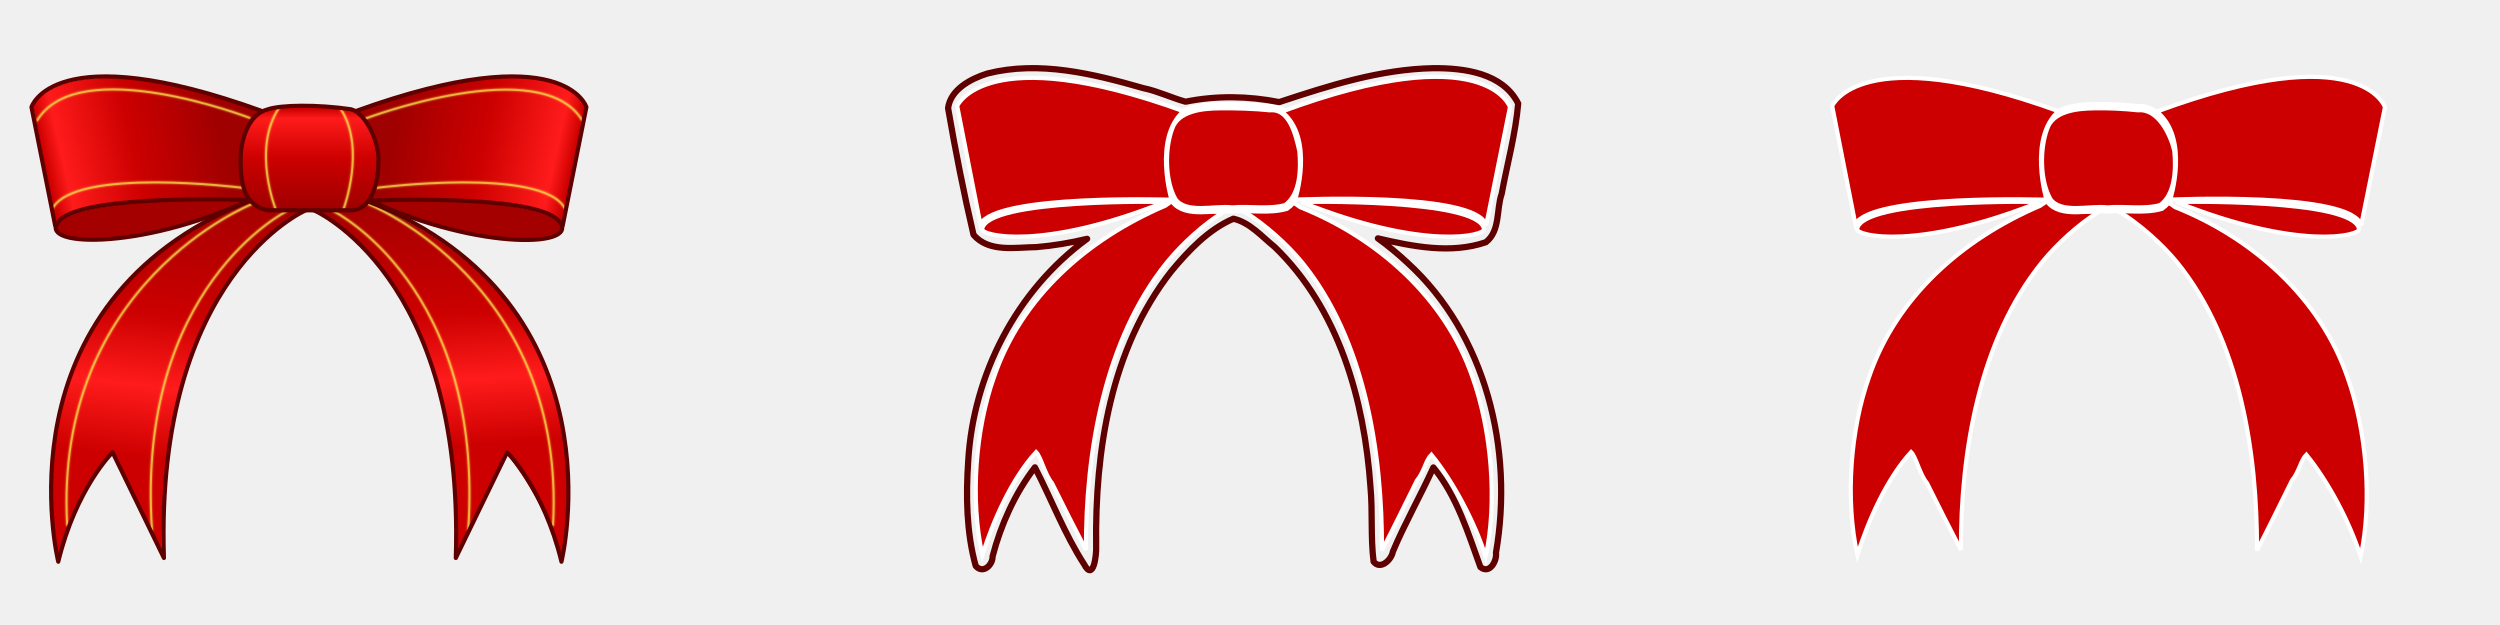
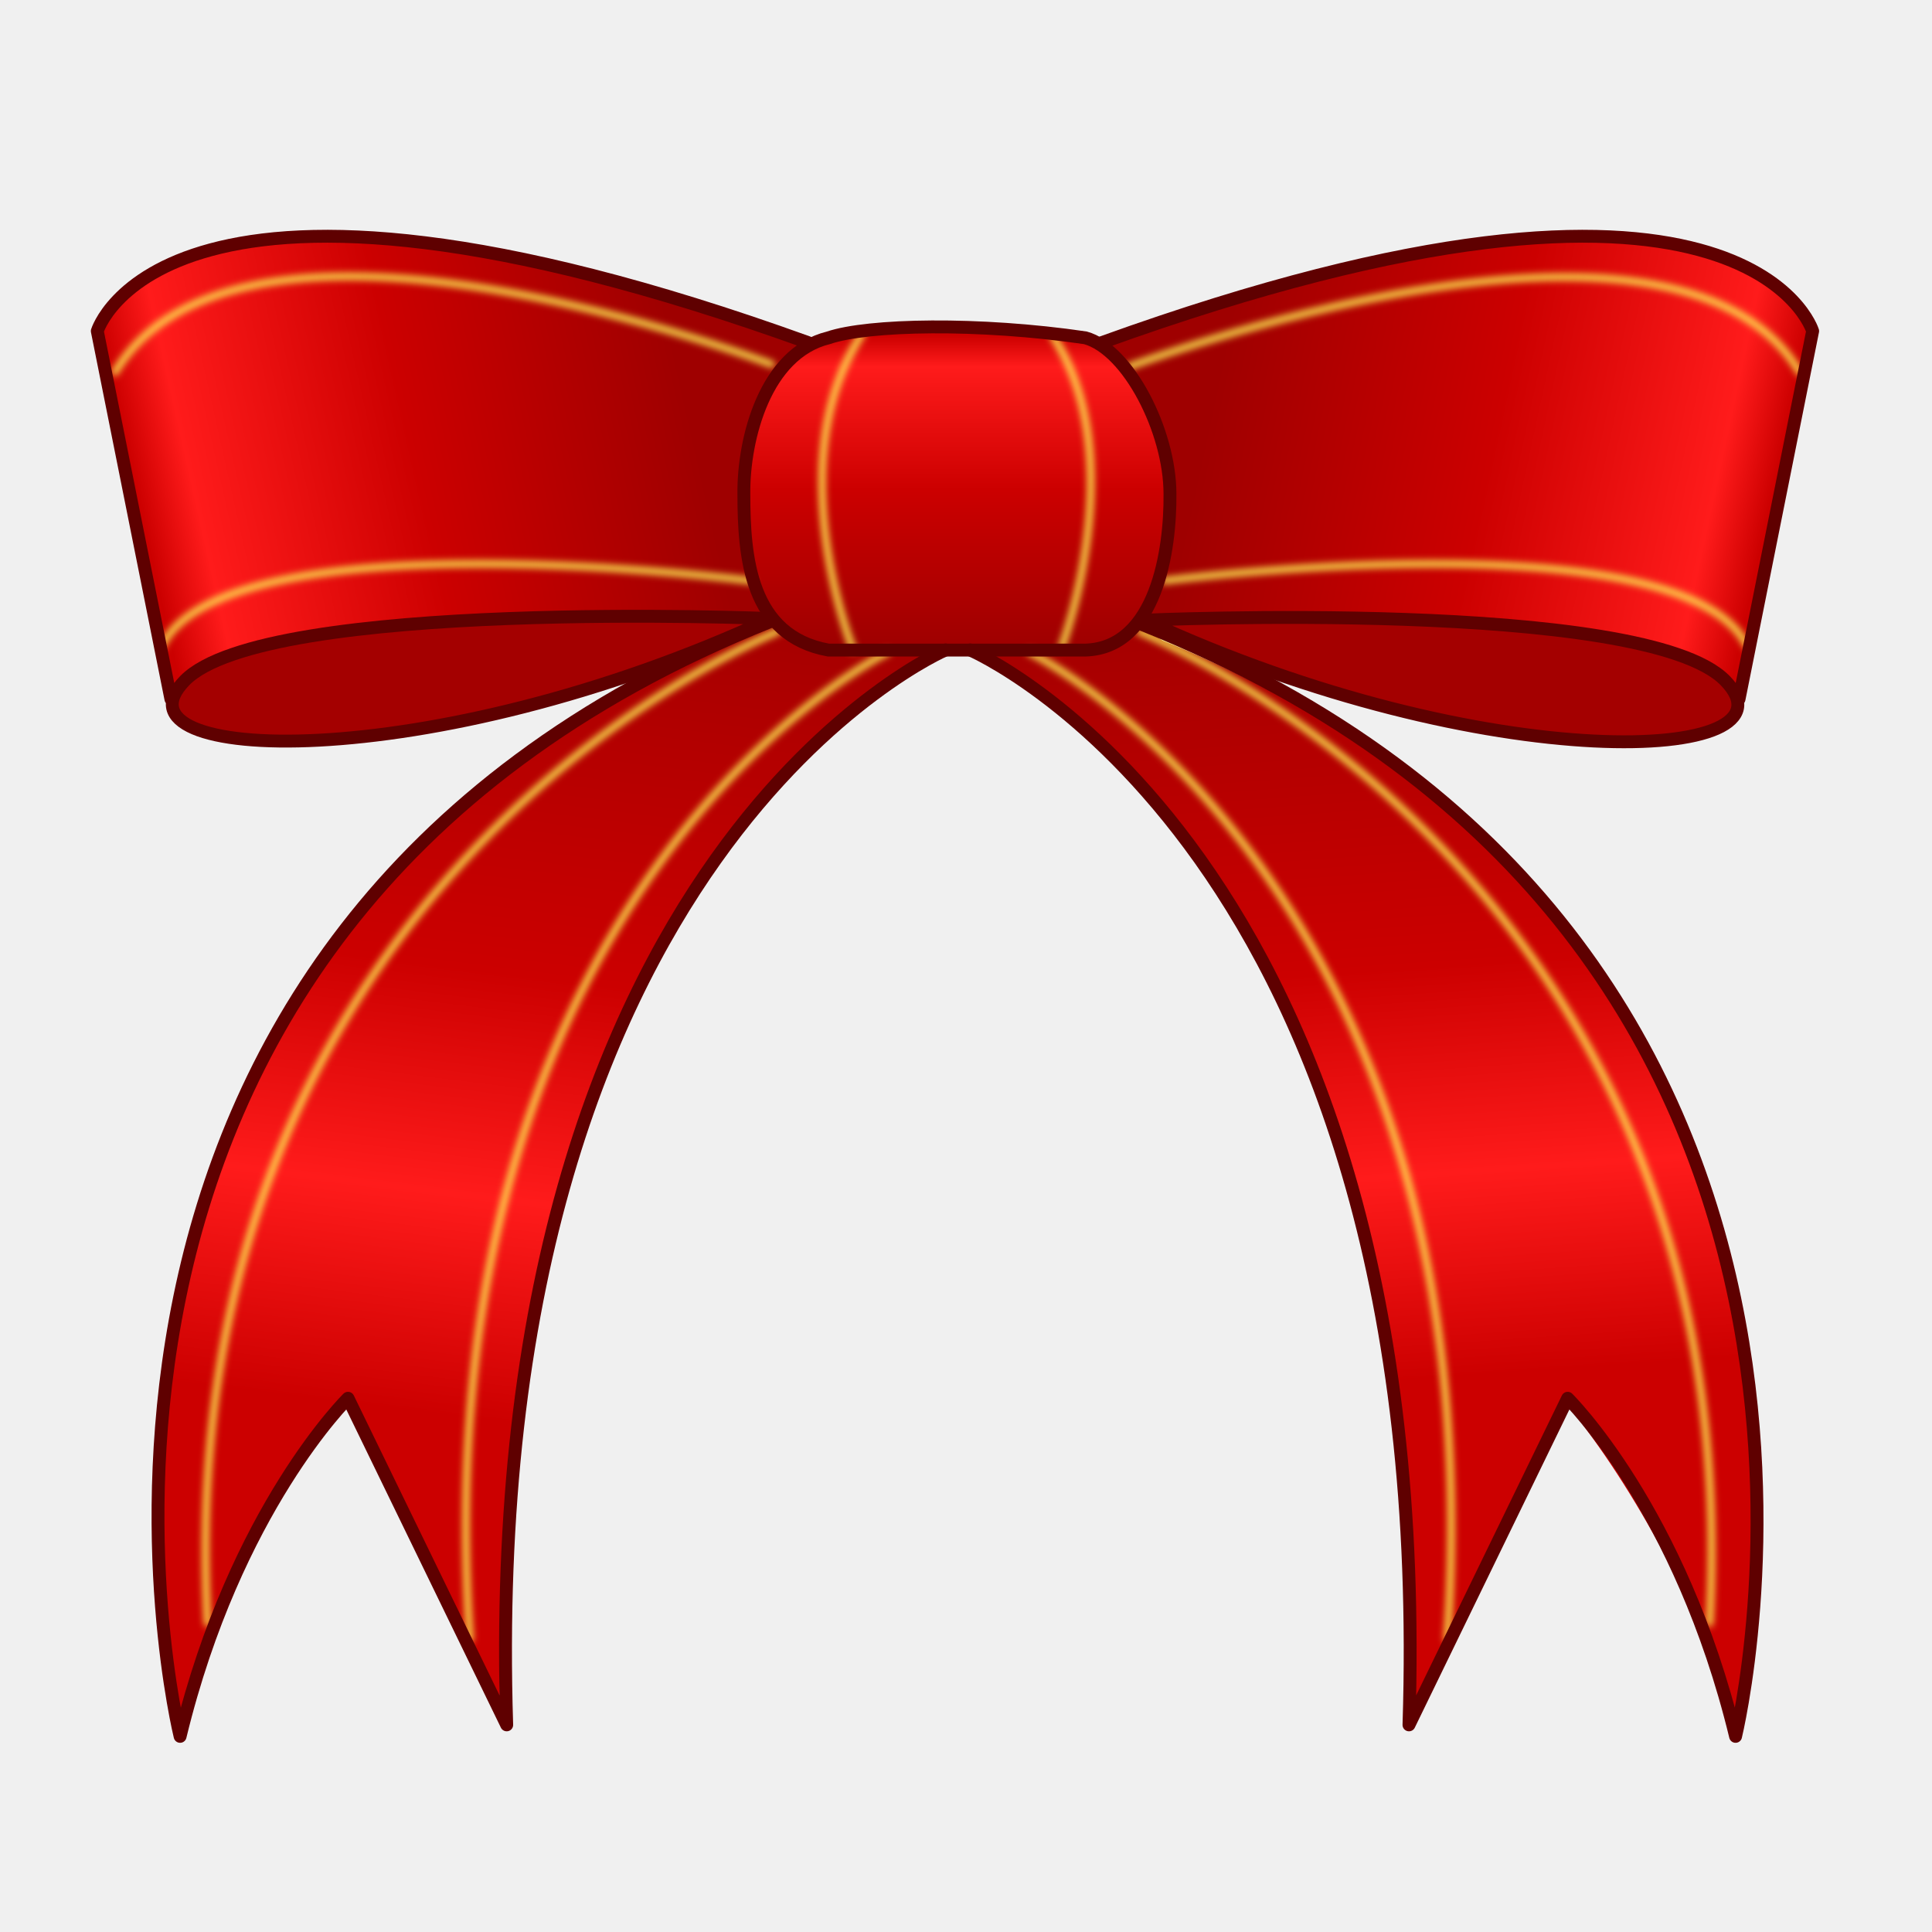
- <svg xmlns="http://www.w3.org/2000/svg" xmlns:xlink="http://www.w3.org/1999/xlink" width="1200" height="300" id="svg2" version="1.1">
+ <svg xmlns="http://www.w3.org/2000/svg" xmlns:xlink="http://www.w3.org/1999/xlink" width="300" height="300" id="svg2" version="1.1">
  <defs id="defs4">
    <linearGradient id="linearGradient3997">
      <stop id="stop3999" offset="0" style="stop-color:#cc0000;stop-opacity:1;" />
      <stop style="stop-color:#ff1b1b;stop-opacity:1;" offset="0.248" id="stop4001" />
      <stop style="stop-color:#cc0000;stop-opacity:1;" offset="0.5" id="stop4003" />
      <stop id="stop4005" offset="1" style="stop-color:#9f0000;stop-opacity:1;" />
    </linearGradient>
    <linearGradient id="linearGradient3943">
      <stop style="stop-color:#cc0000;stop-opacity:1;" offset="0" id="stop3945" />
      <stop id="stop3953" offset="0.1" style="stop-color:#ff1b1b;stop-opacity:1;" />
      <stop id="stop3951" offset="0.5" style="stop-color:#cc0000;stop-opacity:1;" />
      <stop style="stop-color:#9f0000;stop-opacity:1;" offset="1" id="stop3947" />
    </linearGradient>
    <filter id="filter3932" color-interpolation-filters="sRGB">
      <feGaussianBlur stdDeviation="0.592" id="feGaussianBlur3934" />
    </filter>
    <linearGradient xlink:href="#linearGradient3997" id="linearGradient4083" gradientUnits="userSpaceOnUse" x1="373.924" y1="540.763" x2="365.141" y2="413.263" />
    <linearGradient xlink:href="#linearGradient3997" id="linearGradient4085" gradientUnits="userSpaceOnUse" x1="184.927" y1="545.986" x2="201.871" y2="408.313" />
    <linearGradient xlink:href="#linearGradient3943" id="linearGradient4087" gradientUnits="userSpaceOnUse" x1="279.979" y1="380.227" x2="279.979" y2="428.138" />
    <linearGradient xlink:href="#linearGradient3943" id="linearGradient4089" gradientUnits="userSpaceOnUse" x1="153.78" y1="409.919" x2="238.026" y2="390.979" />
    <linearGradient xlink:href="#linearGradient3943" id="linearGradient4091" gradientUnits="userSpaceOnUse" x1="409.286" y1="391.944" x2="323.25" y2="373.373" />
    <linearGradient xlink:href="#linearGradient3997" id="linearGradient4128" gradientUnits="userSpaceOnUse" x1="373.924" y1="540.763" x2="365.141" y2="413.263" />
    <linearGradient xlink:href="#linearGradient3997" id="linearGradient4130" gradientUnits="userSpaceOnUse" x1="184.927" y1="545.986" x2="201.871" y2="408.313" />
    <linearGradient xlink:href="#linearGradient3943" id="linearGradient4132" gradientUnits="userSpaceOnUse" x1="279.979" y1="380.227" x2="279.979" y2="428.138" />
    <linearGradient xlink:href="#linearGradient3943" id="linearGradient4134" gradientUnits="userSpaceOnUse" x1="153.78" y1="409.919" x2="238.026" y2="390.979" />
    <linearGradient xlink:href="#linearGradient3943" id="linearGradient4136" gradientUnits="userSpaceOnUse" x1="409.286" y1="391.944" x2="323.25" y2="373.373" />
    <linearGradient xlink:href="#linearGradient3997" id="linearGradient4173" gradientUnits="userSpaceOnUse" x1="373.924" y1="540.763" x2="365.141" y2="413.263" />
    <linearGradient xlink:href="#linearGradient3997" id="linearGradient4175" gradientUnits="userSpaceOnUse" x1="184.927" y1="545.986" x2="201.871" y2="408.313" />
    <linearGradient xlink:href="#linearGradient3943" id="linearGradient4177" gradientUnits="userSpaceOnUse" x1="279.979" y1="380.227" x2="279.979" y2="428.138" />
    <linearGradient xlink:href="#linearGradient3943" id="linearGradient4179" gradientUnits="userSpaceOnUse" x1="153.78" y1="409.919" x2="238.026" y2="390.979" />
    <linearGradient xlink:href="#linearGradient3943" id="linearGradient4181" gradientUnits="userSpaceOnUse" x1="409.286" y1="391.944" x2="323.25" y2="373.373" />
    <linearGradient xlink:href="#linearGradient3943" id="linearGradient4184" gradientUnits="userSpaceOnUse" x1="409.286" y1="391.944" x2="323.25" y2="373.373" gradientTransform="translate(-131.3198,424.2641)" />
    <linearGradient xlink:href="#linearGradient3943" id="linearGradient4187" gradientUnits="userSpaceOnUse" x1="153.78" y1="409.919" x2="238.026" y2="390.979" gradientTransform="translate(-131.3198,424.2641)" />
    <linearGradient xlink:href="#linearGradient3943" id="linearGradient4190" gradientUnits="userSpaceOnUse" x1="279.979" y1="380.227" x2="279.979" y2="428.138" gradientTransform="translate(-131.3198,424.2641)" />
    <linearGradient xlink:href="#linearGradient3997" id="linearGradient4193" gradientUnits="userSpaceOnUse" x1="184.927" y1="545.986" x2="201.871" y2="408.313" gradientTransform="translate(-131.3198,424.2641)" />
    <linearGradient xlink:href="#linearGradient3997" id="linearGradient4196" gradientUnits="userSpaceOnUse" x1="373.924" y1="540.763" x2="365.141" y2="413.263" gradientTransform="translate(-131.3198,424.2641)" />
  </defs>
  <g id="layer1" transform="translate(0,-752.3622)">
    <g id="g4198">
      <path id="path3815" d="m 115.466,849.305 c 0,0 -85.377,-1.831 -87.679,13.036 -0.487,3.144 28.75,10.536 87.679,-13.036 z" style="fill:#a40000;stroke:#a40000;stroke-width:2;stroke-linecap:butt;stroke-linejoin:miter;stroke-miterlimit:4;stroke-opacity:1;stroke-dasharray:none" />
      <path style="fill:url(#linearGradient4196);fill-opacity:1;stroke:none" d="m 180.519,851.84 c 37.071,14.824 69.602,43.511 82.699,81.829 8.995,25.198 11.963,59.448 6.256,85.818 -5.074,-16.329 -15.658,-36.206 -26.067,-48.897 -2.748,2.77 -3.402,8.171 -6.923,12.413 -4.655,9.379 -12.324,25.034 -16.774,33.52 0.219,-46.759 -8.136,-101.046 -38.305,-138.2 -7.283,-8.895 -17.943,-18.302 -27.731,-24.371 7.511,-0.506 15.895,-5.92 23.198,-4.61 z" id="path3829" />
      <path id="path3825" d="m 115.694,851.126 c -37.606,16.074 -69.066,43.869 -82.164,82.186 -8.995,25.198 -11.501,58.877 -5.616,85.425 5.074,-16.329 14.125,-36.706 25.784,-49.397 2.391,2.413 4.116,10.671 7.637,14.913 4.655,9.379 11.832,23.591 16.282,32.077 -0.219,-46.759 8.807,-101.031 38.976,-138.186 7.283,-8.895 17.408,-18.123 27.195,-24.193 -7.511,-0.506 -16.073,1.759 -24.27,-5.503 z" style="fill:url(#linearGradient4193);fill-opacity:1;stroke:none" />
      <path id="path3819" d="m 141.801,803.367 c -8.43,0.038 -20.714,1.265 -23.786,10.67 -3.605,9.865 -3.527,25.336 1.808,34.589 5.901,7.683 19.697,3.179 28.031,4.29 8.347,-0.789 17.757,1.109 25.848,-1.232 7.862,-5.566 8.141,-18.204 7.335,-26.884 -1.8,-8.277 -8.19,-21.374 -18.403,-20.497 -6.798,-0.733 -13.996,-1.089 -20.834,-0.936 z" style="fill:url(#linearGradient4190);fill-opacity:1;stroke:none" />
      <path id="path3805" style="fill:url(#linearGradient4187);fill-opacity:1;stroke:none" d="m 15.823,803.233 11.133,56.735 c 7.554,-14.553 91.724,-11.735 91.724,-11.735 0,0 -8.822,-29.344 5.714,-42.5 -95,-34.464 -108.571,-2.5 -108.571,-2.5 z" />
      <path d="m 281.143,803.747 -11.429,56.791 c -4.161,-16.339 -91.633,-12.367 -91.633,-12.367 0,0 9.437,-29.431 -6.45,-42.23 98.018,-36.254 109.511,-2.195 109.511,-2.195 z" style="fill:url(#linearGradient4184);fill-opacity:1;stroke:none" id="path3807" />
      <path style="fill:#a40000;stroke:#a40000;stroke-width:2;stroke-linecap:butt;stroke-linejoin:miter;stroke-miterlimit:4;stroke-opacity:1;stroke-dasharray:none" d="m 181.024,849.305 c 0,0 85.377,-1.831 87.679,13.036 0.487,3.144 -28.75,10.536 -87.679,-13.036 z" id="path3817" />
    </g>
    <g id="g3892" style="filter:url(#filter3932)" transform="translate(-212.7484,357.1212)">
      <path id="path3872" d="m 345.222,496.125 c 0,0 -11.712,-29.174 1.385,-49.028" style="fill:none;stroke:#fce94f;stroke-width:1;stroke-linecap:round;stroke-linejoin:round;stroke-miterlimit:4;stroke-opacity:1;stroke-dasharray:none" />
      <path style="fill:none;stroke:#fce94f;stroke-width:1;stroke-linecap:round;stroke-linejoin:round;stroke-miterlimit:4;stroke-opacity:1;stroke-dasharray:none" d="m 372.67,496.526 c 0,0 72.788,36.197 64.809,153.283" id="path3880" />
      <path style="fill:none;stroke:#fce94f;stroke-width:1;stroke-linecap:round;stroke-linejoin:round;stroke-miterlimit:4;stroke-opacity:1;stroke-dasharray:none" d="m 377.642,495.62 c 0,0 10.954,-29.205 -1.385,-48.144" id="path3874" />
      <path id="path3876" d="m 350.523,496.526 c 0,0 -72.788,36.197 -64.809,153.283" style="fill:none;stroke:#fce94f;stroke-width:1;stroke-linecap:round;stroke-linejoin:round;stroke-miterlimit:4;stroke-opacity:1;stroke-dasharray:none" />
      <path style="fill:none;stroke:#fce94f;stroke-width:1;stroke-linecap:round;stroke-linejoin:round;stroke-miterlimit:4;stroke-opacity:1;stroke-dasharray:none" d="m 333.533,493.283 c 0,0 -95.012,37.712 -88.547,154.04" id="path3878" />
      <path style="fill:none;stroke:#fce94f;stroke-width:1;stroke-linecap:round;stroke-linejoin:round;stroke-miterlimit:4;stroke-opacity:1;stroke-dasharray:none" d="m 393.501,485.414 c 0,0 80.172,-10.354 90.526,10.102" id="path3888" />
      <path id="path3882" d="m 389.66,493.283 c 0,0 95.012,37.712 88.547,154.04" style="fill:none;stroke:#fce94f;stroke-width:1;stroke-linecap:round;stroke-linejoin:round;stroke-miterlimit:4;stroke-opacity:1;stroke-dasharray:none" />
      <path id="path3884" d="m 329.31,485.414 c 0,0 -81.065,-10.354 -91.419,10.102" style="fill:none;stroke:#fce94f;stroke-width:1;stroke-linecap:round;stroke-linejoin:round;stroke-miterlimit:4;stroke-opacity:1;stroke-dasharray:none" />
      <path style="fill:none;stroke:#fce94f;stroke-width:1;stroke-linecap:round;stroke-linejoin:round;stroke-miterlimit:4;stroke-opacity:1;stroke-dasharray:none" d="m 332.593,451.827 c 0,0 -82.327,-31.567 -102.025,1.263" id="path3886" />
      <path id="path3890" d="m 388.075,452.184 c 0,0 84.47,-31.924 104.168,0.906" style="fill:none;stroke:#fce94f;stroke-width:1;stroke-linecap:round;stroke-linejoin:round;stroke-miterlimit:4;stroke-opacity:1;stroke-dasharray:none" />
    </g>
    <g id="g3854" transform="translate(-212.7484,357.1212)" style="stroke:#5f0000;stroke-opacity:1">
      <path id="rect2996" d="m 341.388,447.699 c 6.126,-2.093 23.395,-2.428 39.901,0 6.631,1.84 13.132,14.448 13.132,24.244 0.09,8.649 -2.111,23.911 -13.132,24.244 l -39.901,0 c -12.185,-2.21 -13.132,-14.448 -13.132,-24.244 -0.09,-8.649 3.357,-21.844 13.132,-24.244 z" style="fill:none;stroke:#5f0000;stroke-width:2;stroke-linecap:round;stroke-linejoin:miter;stroke-miterlimit:4;stroke-opacity:1" />
      <path d="M 239.286,503.791 227.857,446.648 c 0,0 10.357,-34.286 110.357,1.786 M 332.5,491.291 c 0,0 -78.571,-3.214 -91.071,9.643 -12.5,12.857 37.857,15 91.071,-9.643 z" style="fill:none;stroke:#5f0000;stroke-width:2;stroke-linecap:round;stroke-linejoin:round;stroke-miterlimit:4;stroke-opacity:1;stroke-dasharray:none" id="path3771" />
      <path id="path3775" style="fill:none;stroke:#5f0000;stroke-width:2;stroke-linecap:round;stroke-linejoin:round;stroke-miterlimit:4;stroke-opacity:1;stroke-dasharray:none" d="m 482.786,503.791 11.429,-57.143 c 0,0 -10.357,-34.286 -110.357,1.786 m 6.598,43.11 c 0,0 77.688,-3.467 90.188,9.39 12.5,12.857 -36.973,15.253 -90.188,-9.39 z" />
      <path id="path3777" d="m 359.582,496.161 c 0,0 -72.465,31.026 -68.153,166.916 l -24.643,-50.714 c 0,0 -17.5,17.143 -26.071,52.5 0,0 -30.736,-124.221 91.764,-173.149" style="fill:none;stroke:#5f0000;stroke-width:2;stroke-linecap:round;stroke-linejoin:round;stroke-miterlimit:4;stroke-opacity:1;stroke-dasharray:none" />
      <path style="fill:none;stroke:#5f0000;stroke-width:2;stroke-linecap:round;stroke-linejoin:round;stroke-miterlimit:4;stroke-opacity:1;stroke-dasharray:none" d="m 363.381,496.161 c 0,0 72.465,31.026 68.153,166.916 l 24.643,-50.714 c 0,0 17.5,17.143 26.071,52.5 0,0 30.357,-123.716 -92.143,-172.644" id="path3779" />
    </g>
    <g id="g4462" transform="translate(80,0)">
      <g id="g4437">
        <path id="path4343" d="m 479.1,849.305 c 0,0 -85.377,-1.831 -87.679,13.036 -0.487,3.144 28.75,10.536 87.679,-13.036 z" style="fill:#cc0000;stroke:#ffffff;stroke-width:2;stroke-linecap:butt;stroke-linejoin:miter;stroke-miterlimit:4;stroke-opacity:1;stroke-dasharray:none" />
        <path style="fill:#cc0000;fill-opacity:1;stroke:#ffffff;stroke-width:2;stroke-miterlimit:4;stroke-opacity:1;stroke-dasharray:none" d="m 544.154,851.84 c 37.071,14.824 69.602,43.511 82.699,81.829 8.995,25.198 11.963,59.448 6.256,85.818 -5.074,-16.329 -15.658,-36.206 -26.067,-48.897 -2.748,2.77 -3.402,8.171 -6.923,12.413 -4.655,9.379 -12.324,25.034 -16.774,33.52 0.219,-46.759 -8.136,-101.046 -38.305,-138.2 -7.283,-8.895 -17.943,-18.302 -27.731,-24.371 7.511,-0.506 15.895,-5.92 23.198,-4.61 z" id="path4345" />
        <path id="path4347" d="m 479.328,851.126 c -37.606,16.074 -69.066,43.869 -82.164,82.186 -8.995,25.198 -11.501,58.877 -5.616,85.425 5.074,-16.329 14.125,-36.706 25.784,-49.397 2.391,2.413 4.116,10.671 7.637,14.913 4.655,9.379 11.832,23.591 16.282,32.077 -0.219,-46.759 8.807,-101.031 38.976,-138.186 7.283,-8.895 17.408,-18.123 27.195,-24.193 -7.511,-0.506 -16.073,1.759 -24.27,-5.503 z" style="fill:#cc0000;fill-opacity:1;stroke:#ffffff;stroke-width:2;stroke-miterlimit:4;stroke-opacity:1;stroke-dasharray:none" />
        <path id="path4349" d="m 505.435,803.367 c -8.43,0.038 -20.714,1.265 -23.786,10.67 -3.605,9.865 -3.527,25.336 1.808,34.589 5.901,7.683 19.697,3.179 28.031,4.29 8.347,-0.789 17.757,1.109 25.848,-1.232 7.862,-5.566 8.141,-18.204 7.335,-26.884 -1.8,-8.277 -4.976,-21.374 -15.188,-20.497 -6.798,-0.733 -17.21,-1.089 -24.048,-0.936 z" style="fill:#cc0000;fill-opacity:1;stroke:#ffffff;stroke-width:4;stroke-miterlimit:4;stroke-opacity:1;stroke-dasharray:none" />
        <path id="path4351" style="fill:#cc0000;fill-opacity:1;stroke:#ffffff;stroke-width:2;stroke-miterlimit:4;stroke-opacity:1;stroke-dasharray:none" d="m 379.458,803.233 11.133,56.735 c 7.554,-14.553 91.724,-11.735 91.724,-11.735 0,0 -8.822,-29.344 5.714,-42.5 -95,-34.464 -108.571,-2.5 -108.571,-2.5 z" />
        <path d="m 644.778,803.747 -11.429,56.791 c -4.161,-16.339 -91.633,-12.367 -91.633,-12.367 0,0 9.437,-29.431 -6.45,-42.23 98.018,-36.254 109.511,-2.195 109.511,-2.195 z" style="fill:#cc0000;fill-opacity:1;stroke:#ffffff;stroke-width:2;stroke-miterlimit:4;stroke-opacity:1;stroke-dasharray:none" id="path4353" />
        <path style="fill:#cc0000;stroke:#ffffff;stroke-width:2;stroke-linecap:butt;stroke-linejoin:miter;stroke-miterlimit:4;stroke-opacity:1;stroke-dasharray:none" d="m 544.658,849.305 c 0,0 85.377,-1.831 87.679,13.036 0.487,3.144 -28.75,10.536 -87.679,-13.036 z" id="path4355" />
      </g>
      <g style="stroke:#5f0000;stroke-width:3;stroke-linecap:round;stroke-linejoin:round;stroke-miterlimit:4;stroke-opacity:1;stroke-dasharray:none" transform="translate(150.8861,357.1212)" id="g4433">
        <path style="fill:none;stroke:#5f0000;stroke-width:3;stroke-linecap:round;stroke-linejoin:round;stroke-miterlimit:4;stroke-opacity:1;stroke-dasharray:none" d="m 457.125,427.969 c -25.482,0.477 -50.015,8.359 -74,16.281 -14.776,-2.943 -30.233,-3.189 -44.938,-0.188 -6.737,-1.841 -13.251,-5.072 -20.344,-6.531 -24.025,-6.884 -49.931,-13.298 -74.781,-7 -8.03,2.494 -17.758,7.736 -18.869,16.643 3.514,20.349 7.515,40.694 12.213,60.763 7.376,8.638 20.148,6.002 30.184,5.918 8.205,-0.672 16.348,-2.072 24.347,-3.98 -33.897,24.772 -54.7,65.115 -57.094,106.812 -1.115,16.715 -0.844,34.011 3.594,50.156 3.418,4.147 8.233,-0.369 8.125,-4.562 4.014,-15.319 10.641,-30.081 20.312,-42.719 7.923,15.355 14.256,32.067 23.613,46.523 4.557,8.615 5.958,-4.701 5.786,-8.456 -0.646,-46.057 6.952,-94.987 36.002,-132.103 8.323,-10.018 17.83,-20.118 29.881,-25.308 7.951,1.843 13.634,8.591 19.778,13.542 30.826,29.718 43.093,73.53 46.003,115.239 1.093,11.888 0.023,24.162 1.51,35.829 3.243,4.195 8.606,-0.876 9.24,-4.798 5.751,-13.669 13.254,-26.807 19.438,-40.406 11.325,13.804 16.604,31.333 22.577,47.804 4.397,3.653 8.018,-2.939 7.485,-6.898 8.552,-49.433 -4.711,-104.733 -42.541,-139.217 -4.476,-4.156 -9.169,-8.093 -14.147,-11.658 16.696,3.91 35.145,7.601 51.844,1.844 7,-5.5 4.938,-15.691 7.601,-23.297 2.65,-14.389 6.658,-28.731 7.899,-43.266 C 490.436,430.24 471.854,427.855 457.125,427.969 z" id="path4435" />
      </g>
    </g>
    <g id="g4446" transform="translate(500,0)">
      <path id="path4448" d="m 479.1,849.305 c 0,0 -85.377,-1.831 -87.679,13.036 -0.487,3.144 28.75,10.536 87.679,-13.036 z" style="fill:#cc0000;stroke:#ffffff;stroke-width:2;stroke-linecap:butt;stroke-linejoin:miter;stroke-miterlimit:4;stroke-opacity:1;stroke-dasharray:none" />
      <path style="fill:#cc0000;fill-opacity:1;stroke:#ffffff;stroke-width:2;stroke-miterlimit:4;stroke-opacity:1;stroke-dasharray:none" d="m 544.154,851.84 c 37.071,14.824 69.602,43.511 82.699,81.829 8.995,25.198 11.963,59.448 6.256,85.818 -5.074,-16.329 -15.658,-36.206 -26.067,-48.897 -2.748,2.77 -3.402,8.171 -6.923,12.413 -4.655,9.379 -12.324,25.034 -16.774,33.52 0.219,-46.759 -8.136,-101.046 -38.305,-138.2 -7.283,-8.895 -17.943,-18.302 -27.731,-24.371 7.511,-0.506 15.895,-5.92 23.198,-4.61 z" id="path4450" />
      <path id="path4452" d="m 479.328,851.126 c -37.606,16.074 -69.066,43.869 -82.164,82.186 -8.995,25.198 -11.501,58.877 -5.616,85.425 5.074,-16.329 14.125,-36.706 25.784,-49.397 2.391,2.413 4.116,10.671 7.637,14.913 4.655,9.379 11.832,23.591 16.282,32.077 -0.219,-46.759 8.807,-101.031 38.976,-138.186 7.283,-8.895 17.408,-18.123 27.195,-24.193 -7.511,-0.506 -16.073,1.759 -24.27,-5.503 z" style="fill:#cc0000;fill-opacity:1;stroke:#ffffff;stroke-width:2;stroke-miterlimit:4;stroke-opacity:1;stroke-dasharray:none" />
      <path id="path4454" d="m 505.435,803.367 c -8.43,0.038 -20.714,1.265 -23.786,10.67 -3.605,9.865 -3.527,25.336 1.808,34.589 5.901,7.683 19.697,3.179 28.031,4.29 8.347,-0.789 17.757,1.109 25.848,-1.232 7.862,-5.566 8.141,-18.204 7.335,-26.884 -1.8,-8.277 -8.19,-21.374 -18.403,-20.497 -6.798,-0.733 -13.996,-1.089 -20.834,-0.936 z" style="fill:#cc0000;fill-opacity:1;stroke:#ffffff;stroke-width:4;stroke-miterlimit:4;stroke-opacity:1;stroke-dasharray:none" />
      <path id="path4456" style="fill:#cc0000;fill-opacity:1;stroke:#ffffff;stroke-width:2;stroke-miterlimit:4;stroke-opacity:1;stroke-dasharray:none" d="m 379.458,803.233 11.133,56.735 c 7.554,-14.553 91.724,-11.735 91.724,-11.735 0,0 -8.822,-29.344 5.714,-42.5 -95,-34.464 -108.571,-2.5 -108.571,-2.5 z" />
      <path d="m 644.778,803.747 -11.429,56.791 c -4.161,-16.339 -91.633,-12.367 -91.633,-12.367 0,0 9.437,-29.431 -6.45,-42.23 98.018,-36.254 109.511,-2.195 109.511,-2.195 z" style="fill:#cc0000;fill-opacity:1;stroke:#ffffff;stroke-width:2;stroke-miterlimit:4;stroke-opacity:1;stroke-dasharray:none" id="path4458" />
      <path style="fill:#cc0000;stroke:#ffffff;stroke-width:2;stroke-linecap:butt;stroke-linejoin:miter;stroke-miterlimit:4;stroke-opacity:1;stroke-dasharray:none" d="m 544.658,849.305 c 0,0 85.377,-1.831 87.679,13.036 0.487,3.144 -28.75,10.536 -87.679,-13.036 z" id="path4460" />
    </g>
  </g>
</svg>
